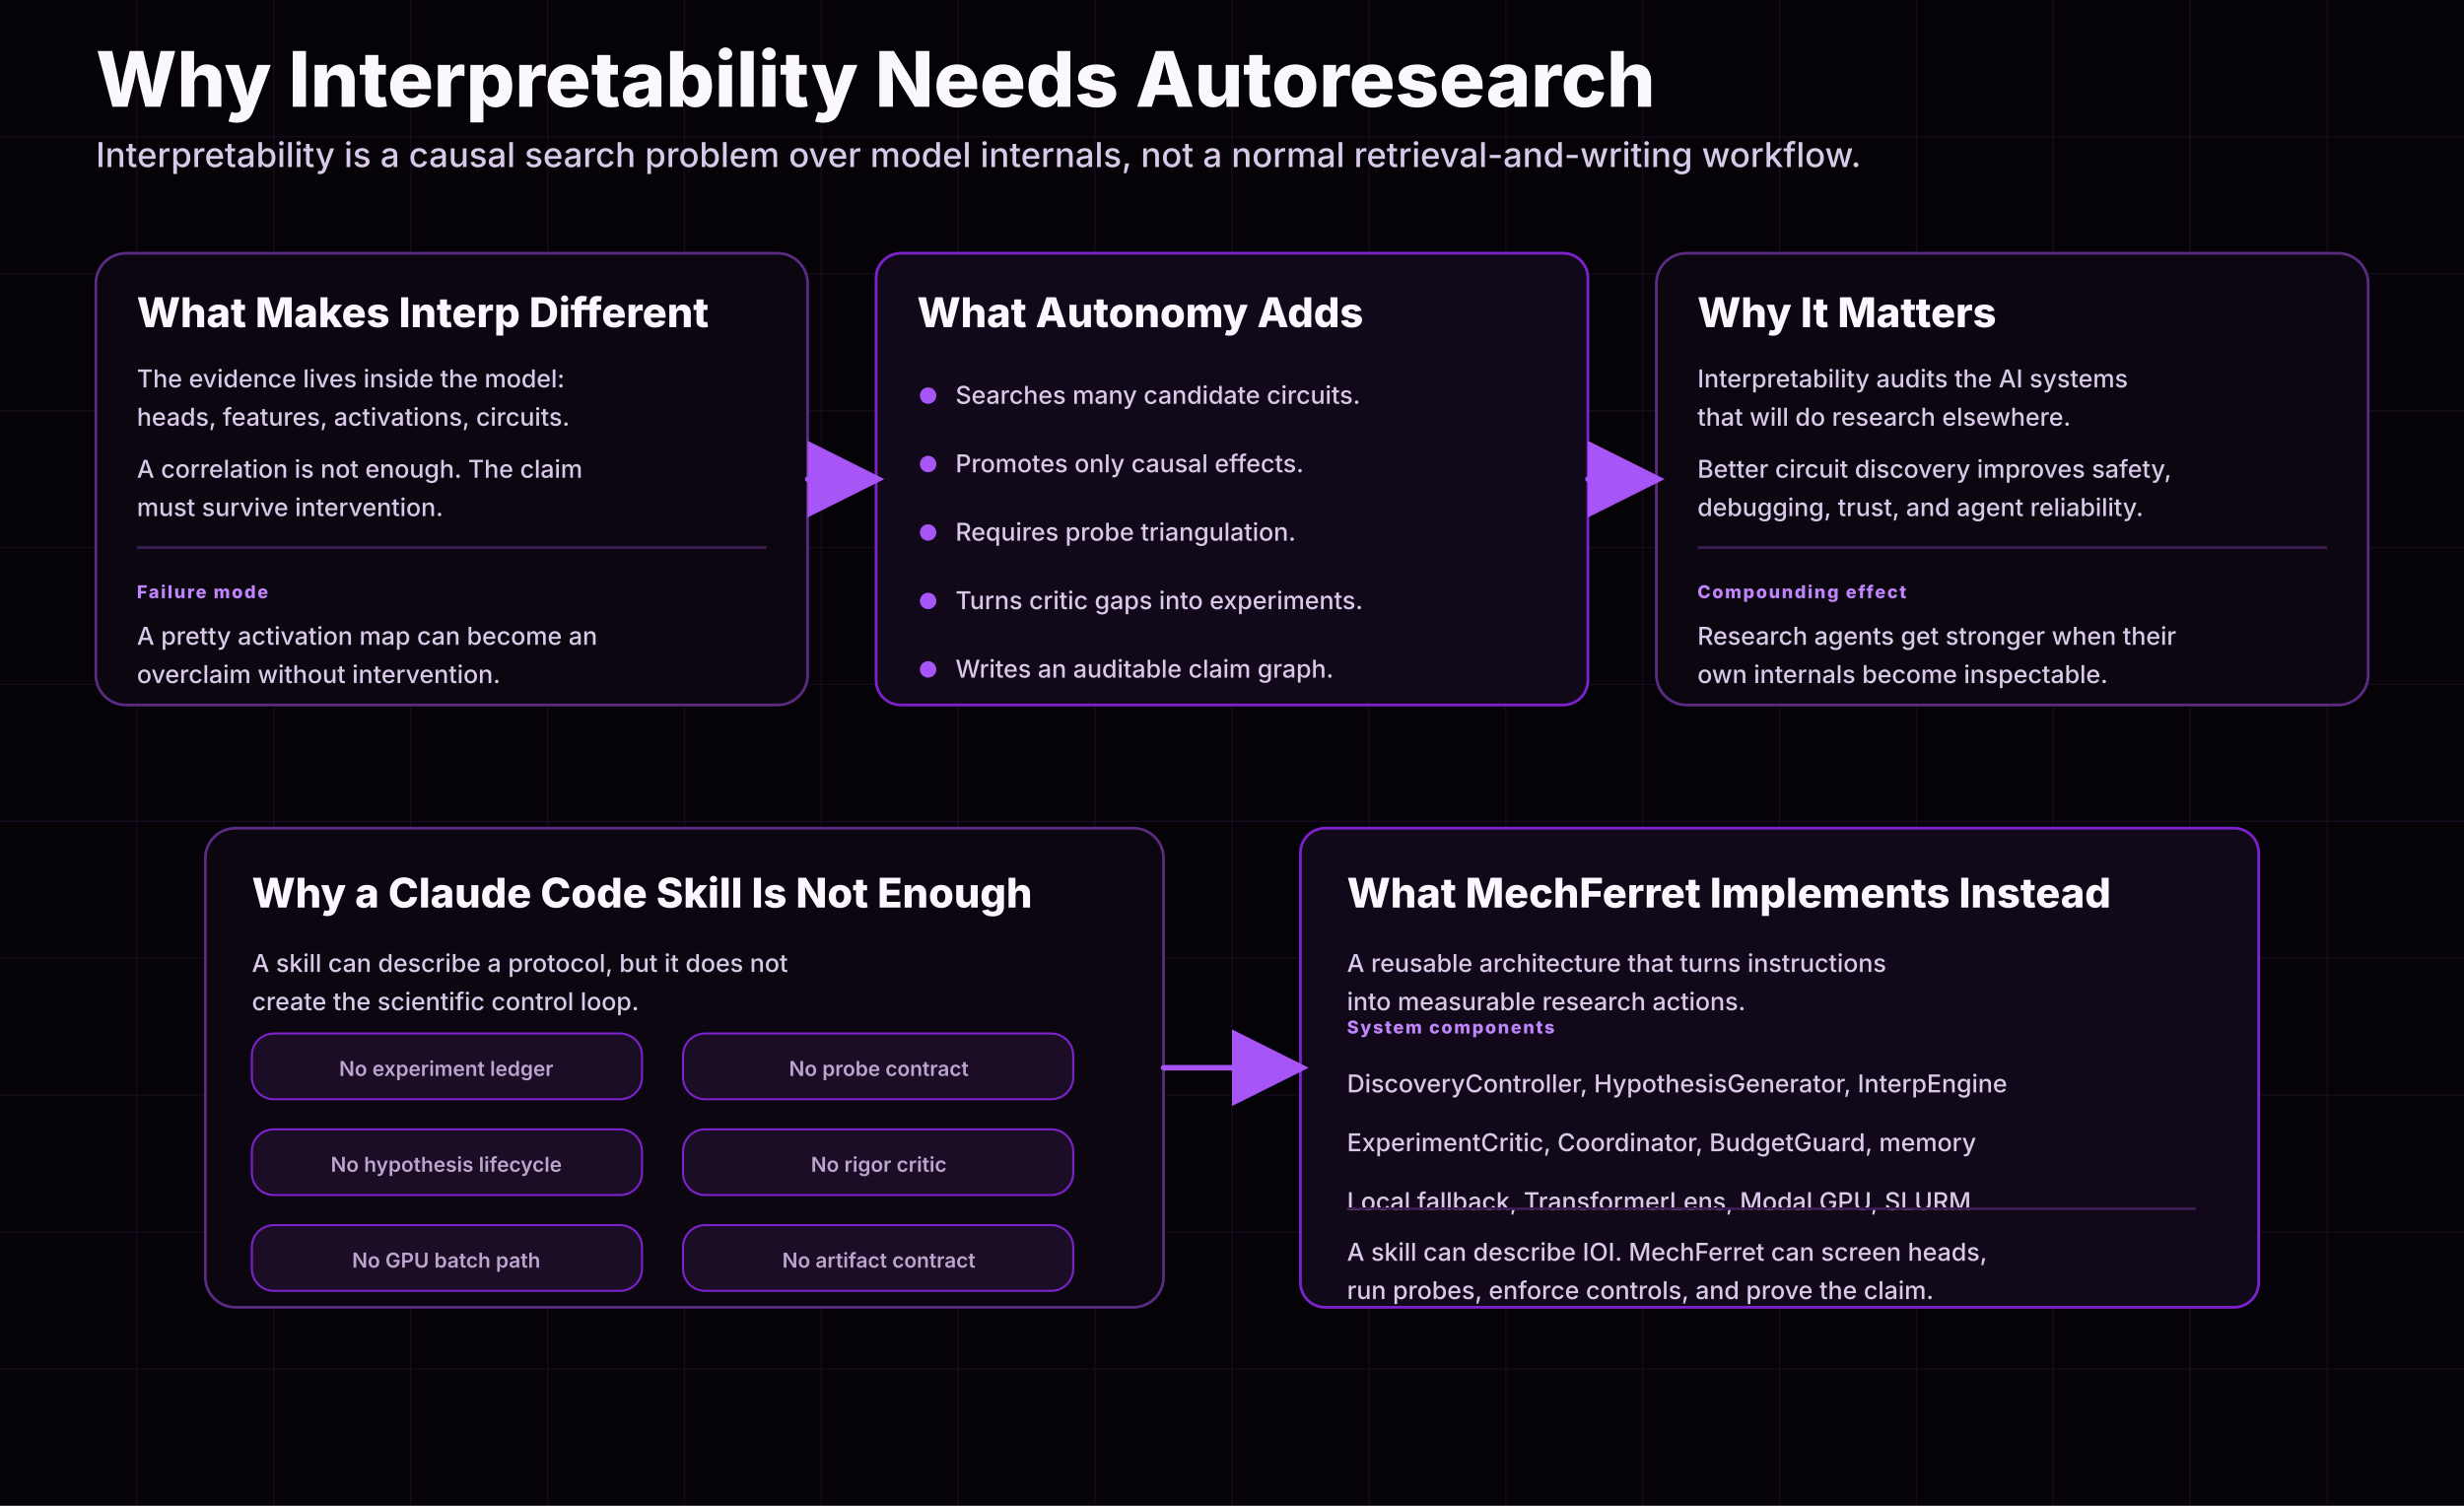
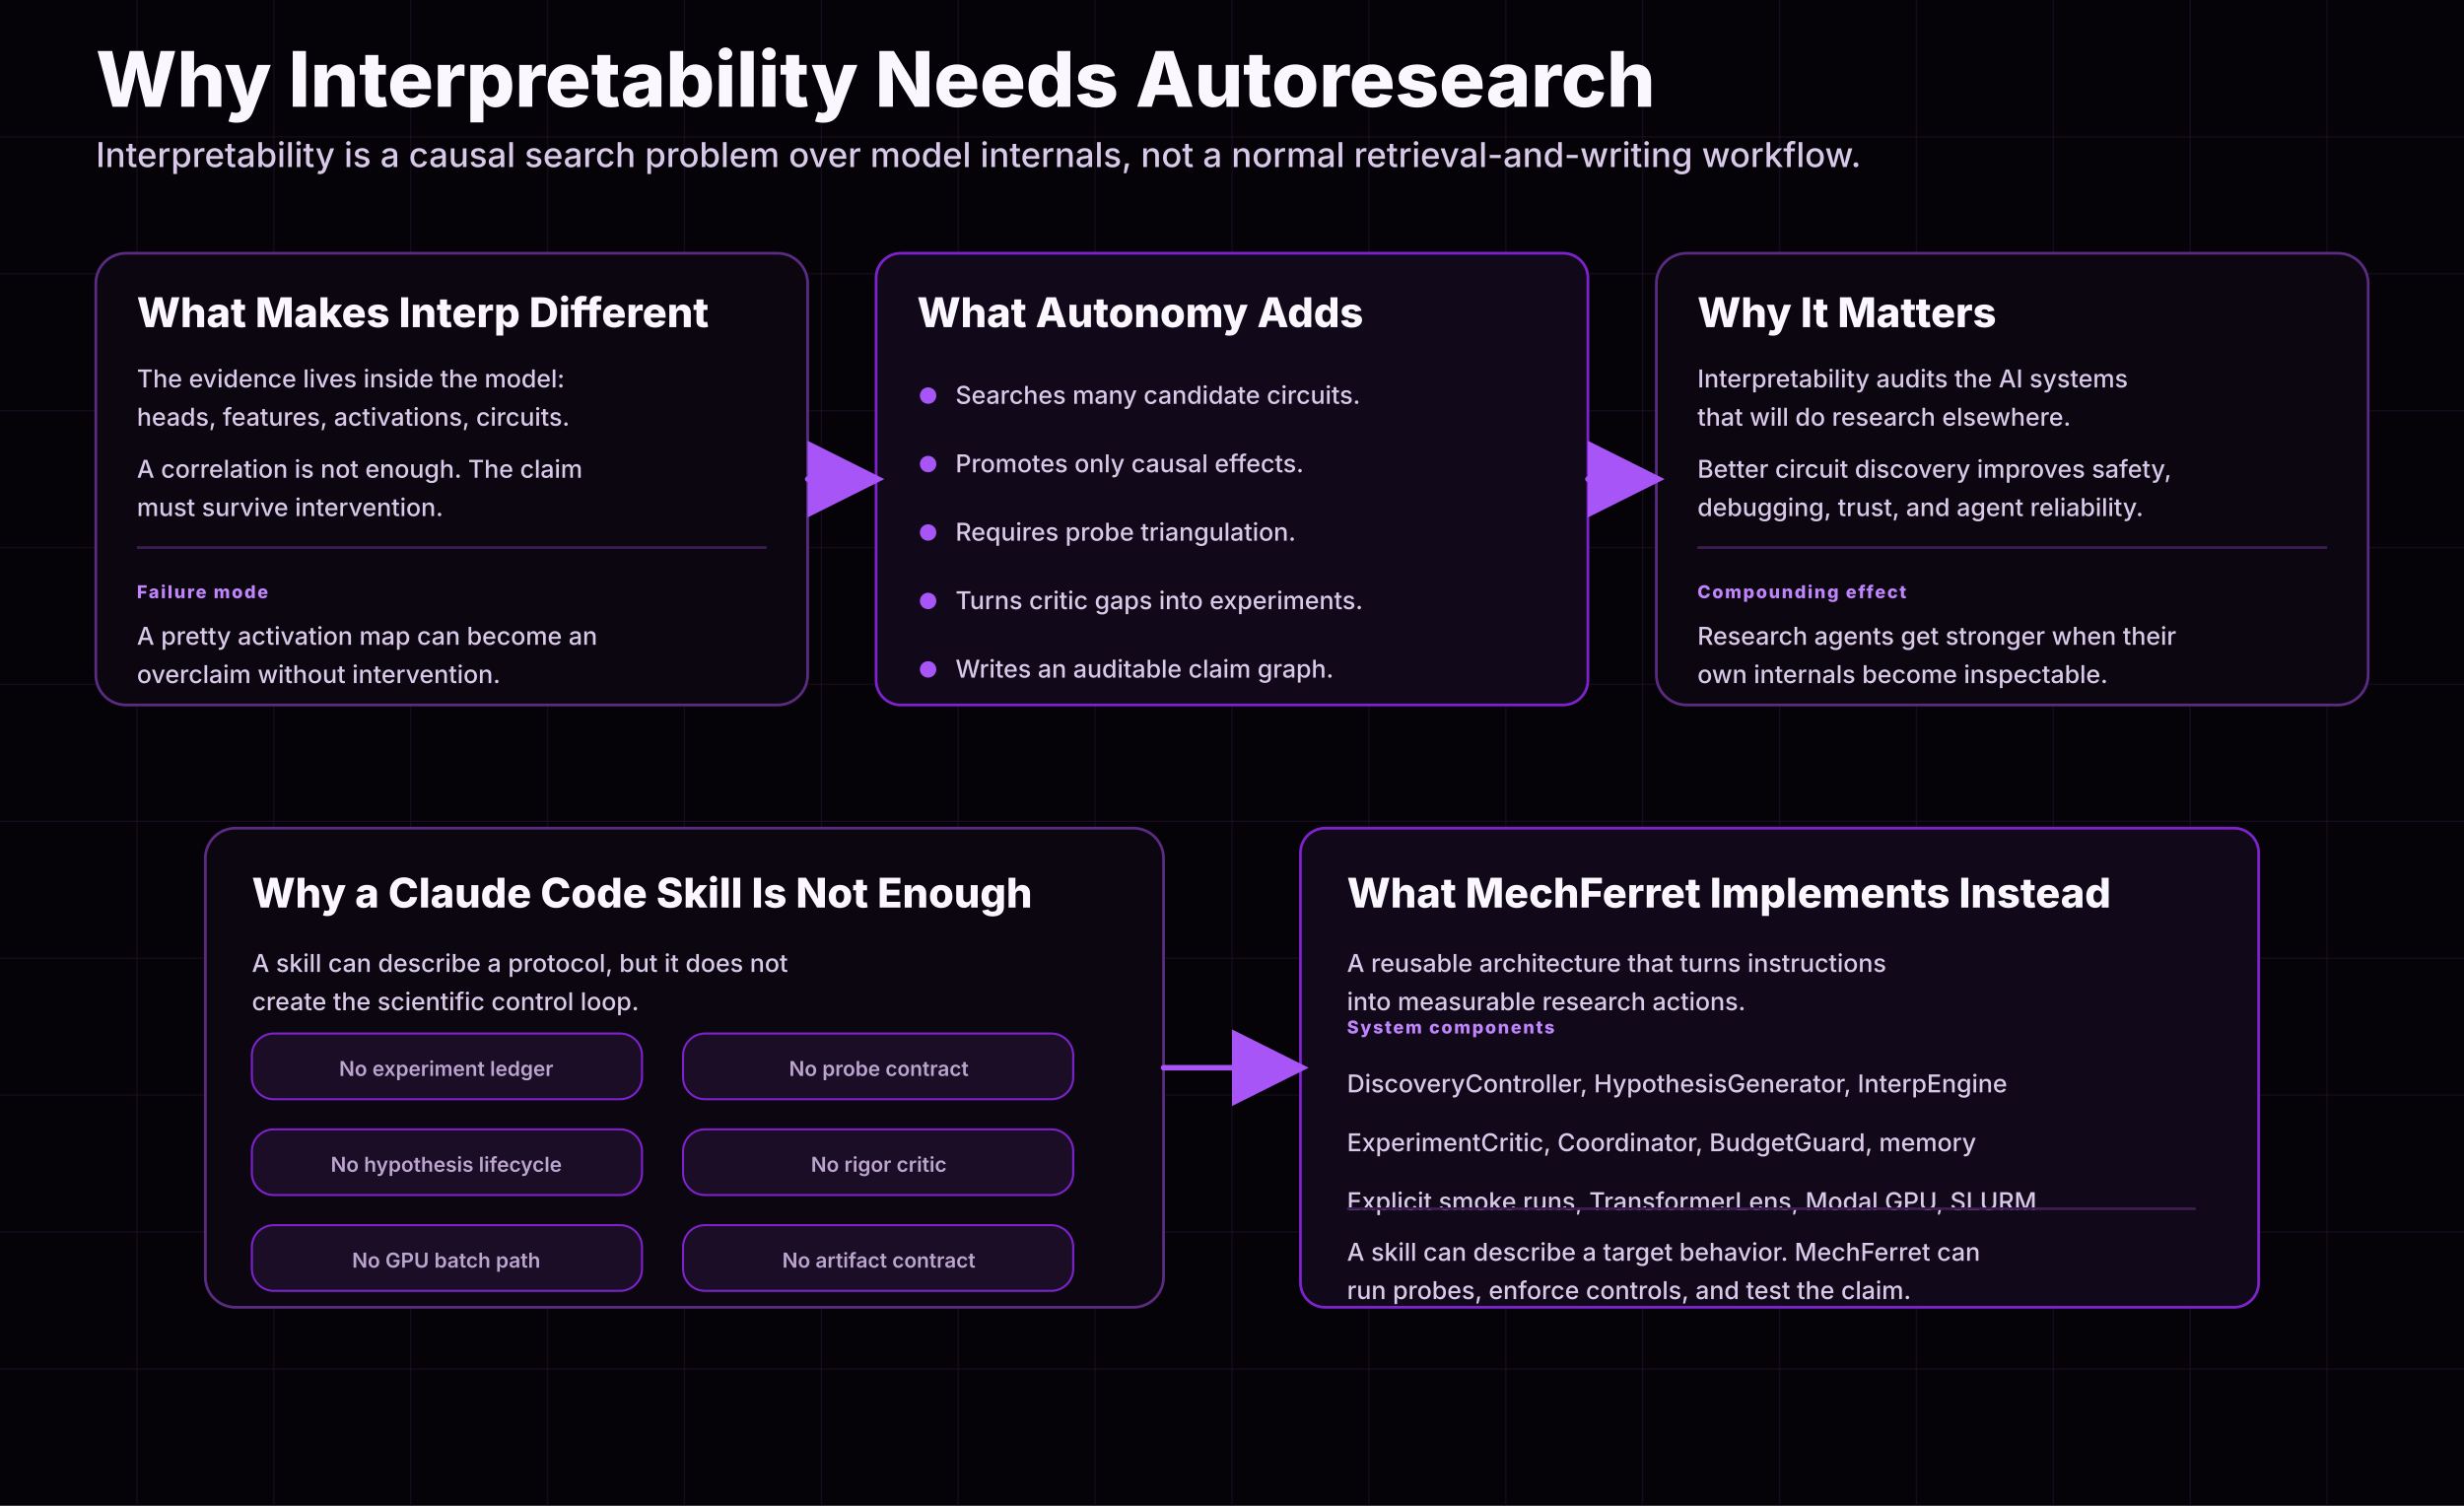
<svg xmlns="http://www.w3.org/2000/svg" width="1800" height="1100" viewBox="0 0 1800 1100" role="img" aria-labelledby="title desc">
  <defs>
    <marker id="arrow" markerWidth="14" markerHeight="14" refX="11" refY="7" orient="auto" markerUnits="strokeWidth">
      <path d="M 0 0 L 14 7 L 0 14 z" fill="#a855f7" />
    </marker>
    <style>
      .bg { fill: #050208; }
      .grid { stroke: #2a1738; stroke-width: 1; opacity: 0.42; }
      .title { font: 800 56px Inter, ui-sans-serif, system-ui, -apple-system, Segoe UI, sans-serif; fill: #fbf7ff; letter-spacing: 0; }
      .subtitle { font: 500 25px Inter, ui-sans-serif, system-ui, -apple-system, Segoe UI, sans-serif; fill: #d8c9e8; letter-spacing: 0; }
      .section { font: 800 30px Inter, ui-sans-serif, system-ui, -apple-system, Segoe UI, sans-serif; fill: #fbf7ff; letter-spacing: 0; }
      .label { font: 760 22px Inter, ui-sans-serif, system-ui, -apple-system, Segoe UI, sans-serif; fill: #fbf7ff; letter-spacing: 0; }
      .body { font: 500 18px Inter, ui-sans-serif, system-ui, -apple-system, Segoe UI, sans-serif; fill: #d8c9e8; letter-spacing: 0; }
      .small { font: 600 15px Inter, ui-sans-serif, system-ui, -apple-system, Segoe UI, sans-serif; fill: #bba5cf; letter-spacing: 0; }
      .eyebrow { font: 800 13px Inter, ui-sans-serif, system-ui, -apple-system, Segoe UI, sans-serif; fill: #c084fc; letter-spacing: 1.2px; text-transform: uppercase; }
      .card { fill: #0b0610; stroke: #5b2b82; stroke-width: 2; rx: 22; }
      .card2 { fill: #11081a; stroke: #7e22ce; stroke-width: 2; rx: 18; }
      .chip { fill: #1a0d25; stroke: #7e22ce; stroke-width: 1.5; rx: 16; }
      .line { fill: none; stroke: #a855f7; stroke-width: 4; stroke-linecap: round; stroke-linejoin: round; marker-end: url(#arrow); }
      .divider { stroke: #3b1d52; stroke-width: 2; }
      .dot { fill: #a855f7; }
    </style>
  </defs>
  <rect class="bg" width="1800" height="1100" />
  <g>
    <path class="grid" d="M100 0V1100M200 0V1100M300 0V1100M400 0V1100M500 0V1100M600 0V1100M700 0V1100M800 0V1100M900 0V1100M1000 0V1100M1100 0V1100M1200 0V1100M1300 0V1100M1400 0V1100M1500 0V1100M1600 0V1100M1700 0V1100" />
    <path class="grid" d="M0 100H1800M0 200H1800M0 300H1800M0 400H1800M0 500H1800M0 600H1800M0 700H1800M0 800H1800M0 900H1800M0 1000H1800" />
  </g>
  <text x="70" y="78" class="title">Why Interpretability Needs Autoresearch</text>
  <text x="70" y="122" class="subtitle">Interpretability is a causal search problem over model internals, not a normal retrieval-and-writing workflow.</text>
  <g transform="translate(70,185)">
    <rect class="card" width="520" height="330" />
    <text x="30" y="54" class="section">What Makes Interp Different</text>
    <text x="30" y="98" class="body">The evidence lives inside the model:</text>
    <text x="30" y="126" class="body">heads, features, activations, circuits.</text>
    <text x="30" y="164" class="body">A correlation is not enough. The claim</text>
    <text x="30" y="192" class="body">must survive intervention.</text>
    <line class="divider" x1="30" y1="215" x2="490" y2="215" />
    <text x="30" y="252" class="eyebrow">Failure mode</text>
    <text x="30" y="286" class="body">A pretty activation map can become an</text>
    <text x="30" y="314" class="body">overclaim without intervention.</text>
  </g>
  <g transform="translate(640,185)">
    <rect class="card2" width="520" height="330" />
    <text x="30" y="54" class="section">What Autonomy Adds</text>
    <g transform="translate(30,96)">
      <circle class="dot" cx="8" cy="8" r="6" />
      <text x="28" y="14" class="body">Searches many candidate circuits.</text>
      <circle class="dot" cx="8" cy="58" r="6" />
      <text x="28" y="64" class="body">Promotes only causal effects.</text>
      <circle class="dot" cx="8" cy="108" r="6" />
      <text x="28" y="114" class="body">Requires probe triangulation.</text>
      <circle class="dot" cx="8" cy="158" r="6" />
      <text x="28" y="164" class="body">Turns critic gaps into experiments.</text>
      <circle class="dot" cx="8" cy="208" r="6" />
      <text x="28" y="214" class="body">Writes an auditable claim graph.</text>
    </g>
  </g>
  <g transform="translate(1210,185)">
    <rect class="card" width="520" height="330" />
    <text x="30" y="54" class="section">Why It Matters</text>
    <text x="30" y="98" class="body">Interpretability audits the AI systems</text>
    <text x="30" y="126" class="body">that will do research elsewhere.</text>
    <text x="30" y="164" class="body">Better circuit discovery improves safety,</text>
    <text x="30" y="192" class="body">debugging, trust, and agent reliability.</text>
    <line class="divider" x1="30" y1="215" x2="490" y2="215" />
    <text x="30" y="252" class="eyebrow">Compounding effect</text>
    <text x="30" y="286" class="body">Research agents get stronger when their</text>
    <text x="30" y="314" class="body">own internals become inspectable.</text>
  </g>
  <path class="line" d="M590 350H634" />
  <path class="line" d="M1160 350H1204" />
  <g transform="translate(150,605)">
    <rect class="card" width="700" height="350" />
    <text x="34" y="58" class="section">Why a Claude Code Skill Is Not Enough</text>
    <text x="34" y="105" class="body">A skill can describe a protocol, but it does not</text>
    <text x="34" y="133" class="body">create the scientific control loop.</text>
    <g transform="translate(34,150)">
      <rect class="chip" x="0" y="0" width="285" height="48" />
      <text x="142" y="31" class="small" text-anchor="middle">No experiment ledger</text>
      <rect class="chip" x="315" y="0" width="285" height="48" />
      <text x="458" y="31" class="small" text-anchor="middle">No probe contract</text>
      <rect class="chip" x="0" y="70" width="285" height="48" />
      <text x="142" y="101" class="small" text-anchor="middle">No hypothesis lifecycle</text>
      <rect class="chip" x="315" y="70" width="285" height="48" />
      <text x="458" y="101" class="small" text-anchor="middle">No rigor critic</text>
      <rect class="chip" x="0" y="140" width="285" height="48" />
      <text x="142" y="171" class="small" text-anchor="middle">No GPU batch path</text>
      <rect class="chip" x="315" y="140" width="285" height="48" />
      <text x="458" y="171" class="small" text-anchor="middle">No artifact contract</text>
    </g>
  </g>
  <g transform="translate(950,605)">
    <rect class="card2" width="700" height="350" />
    <text x="34" y="58" class="section">What MechFerret Implements Instead</text>
    <text x="34" y="105" class="body">A reusable architecture that turns instructions</text>
    <text x="34" y="133" class="body">into measurable research actions.</text>
    <g transform="translate(34,150)">
      <text x="0" y="0" class="eyebrow">System components</text>
      <text x="0" y="43" class="body">DiscoveryController, HypothesisGenerator, InterpEngine</text>
      <text x="0" y="86" class="body">ExperimentCritic, Coordinator, BudgetGuard, memory</text>
-       <text x="0" y="129" class="body">Local fallback, TransformerLens, Modal GPU, SLURM</text>
+       <text x="0" y="129" class="body">Explicit smoke runs, TransformerLens, Modal GPU, SLURM</text>
      <line class="divider" x1="0" y1="128" x2="620" y2="128" />
-       <text x="0" y="166" class="body">A skill can describe IOI. MechFerret can screen heads,</text>
-       <text x="0" y="194" class="body">run probes, enforce controls, and prove the claim.</text>
+       <text x="0" y="166" class="body">A skill can describe a target behavior. MechFerret can</text>
+       <text x="0" y="194" class="body">run probes, enforce controls, and test the claim.</text>
    </g>
  </g>
  <path class="line" d="M850 780H944" />
</svg>
